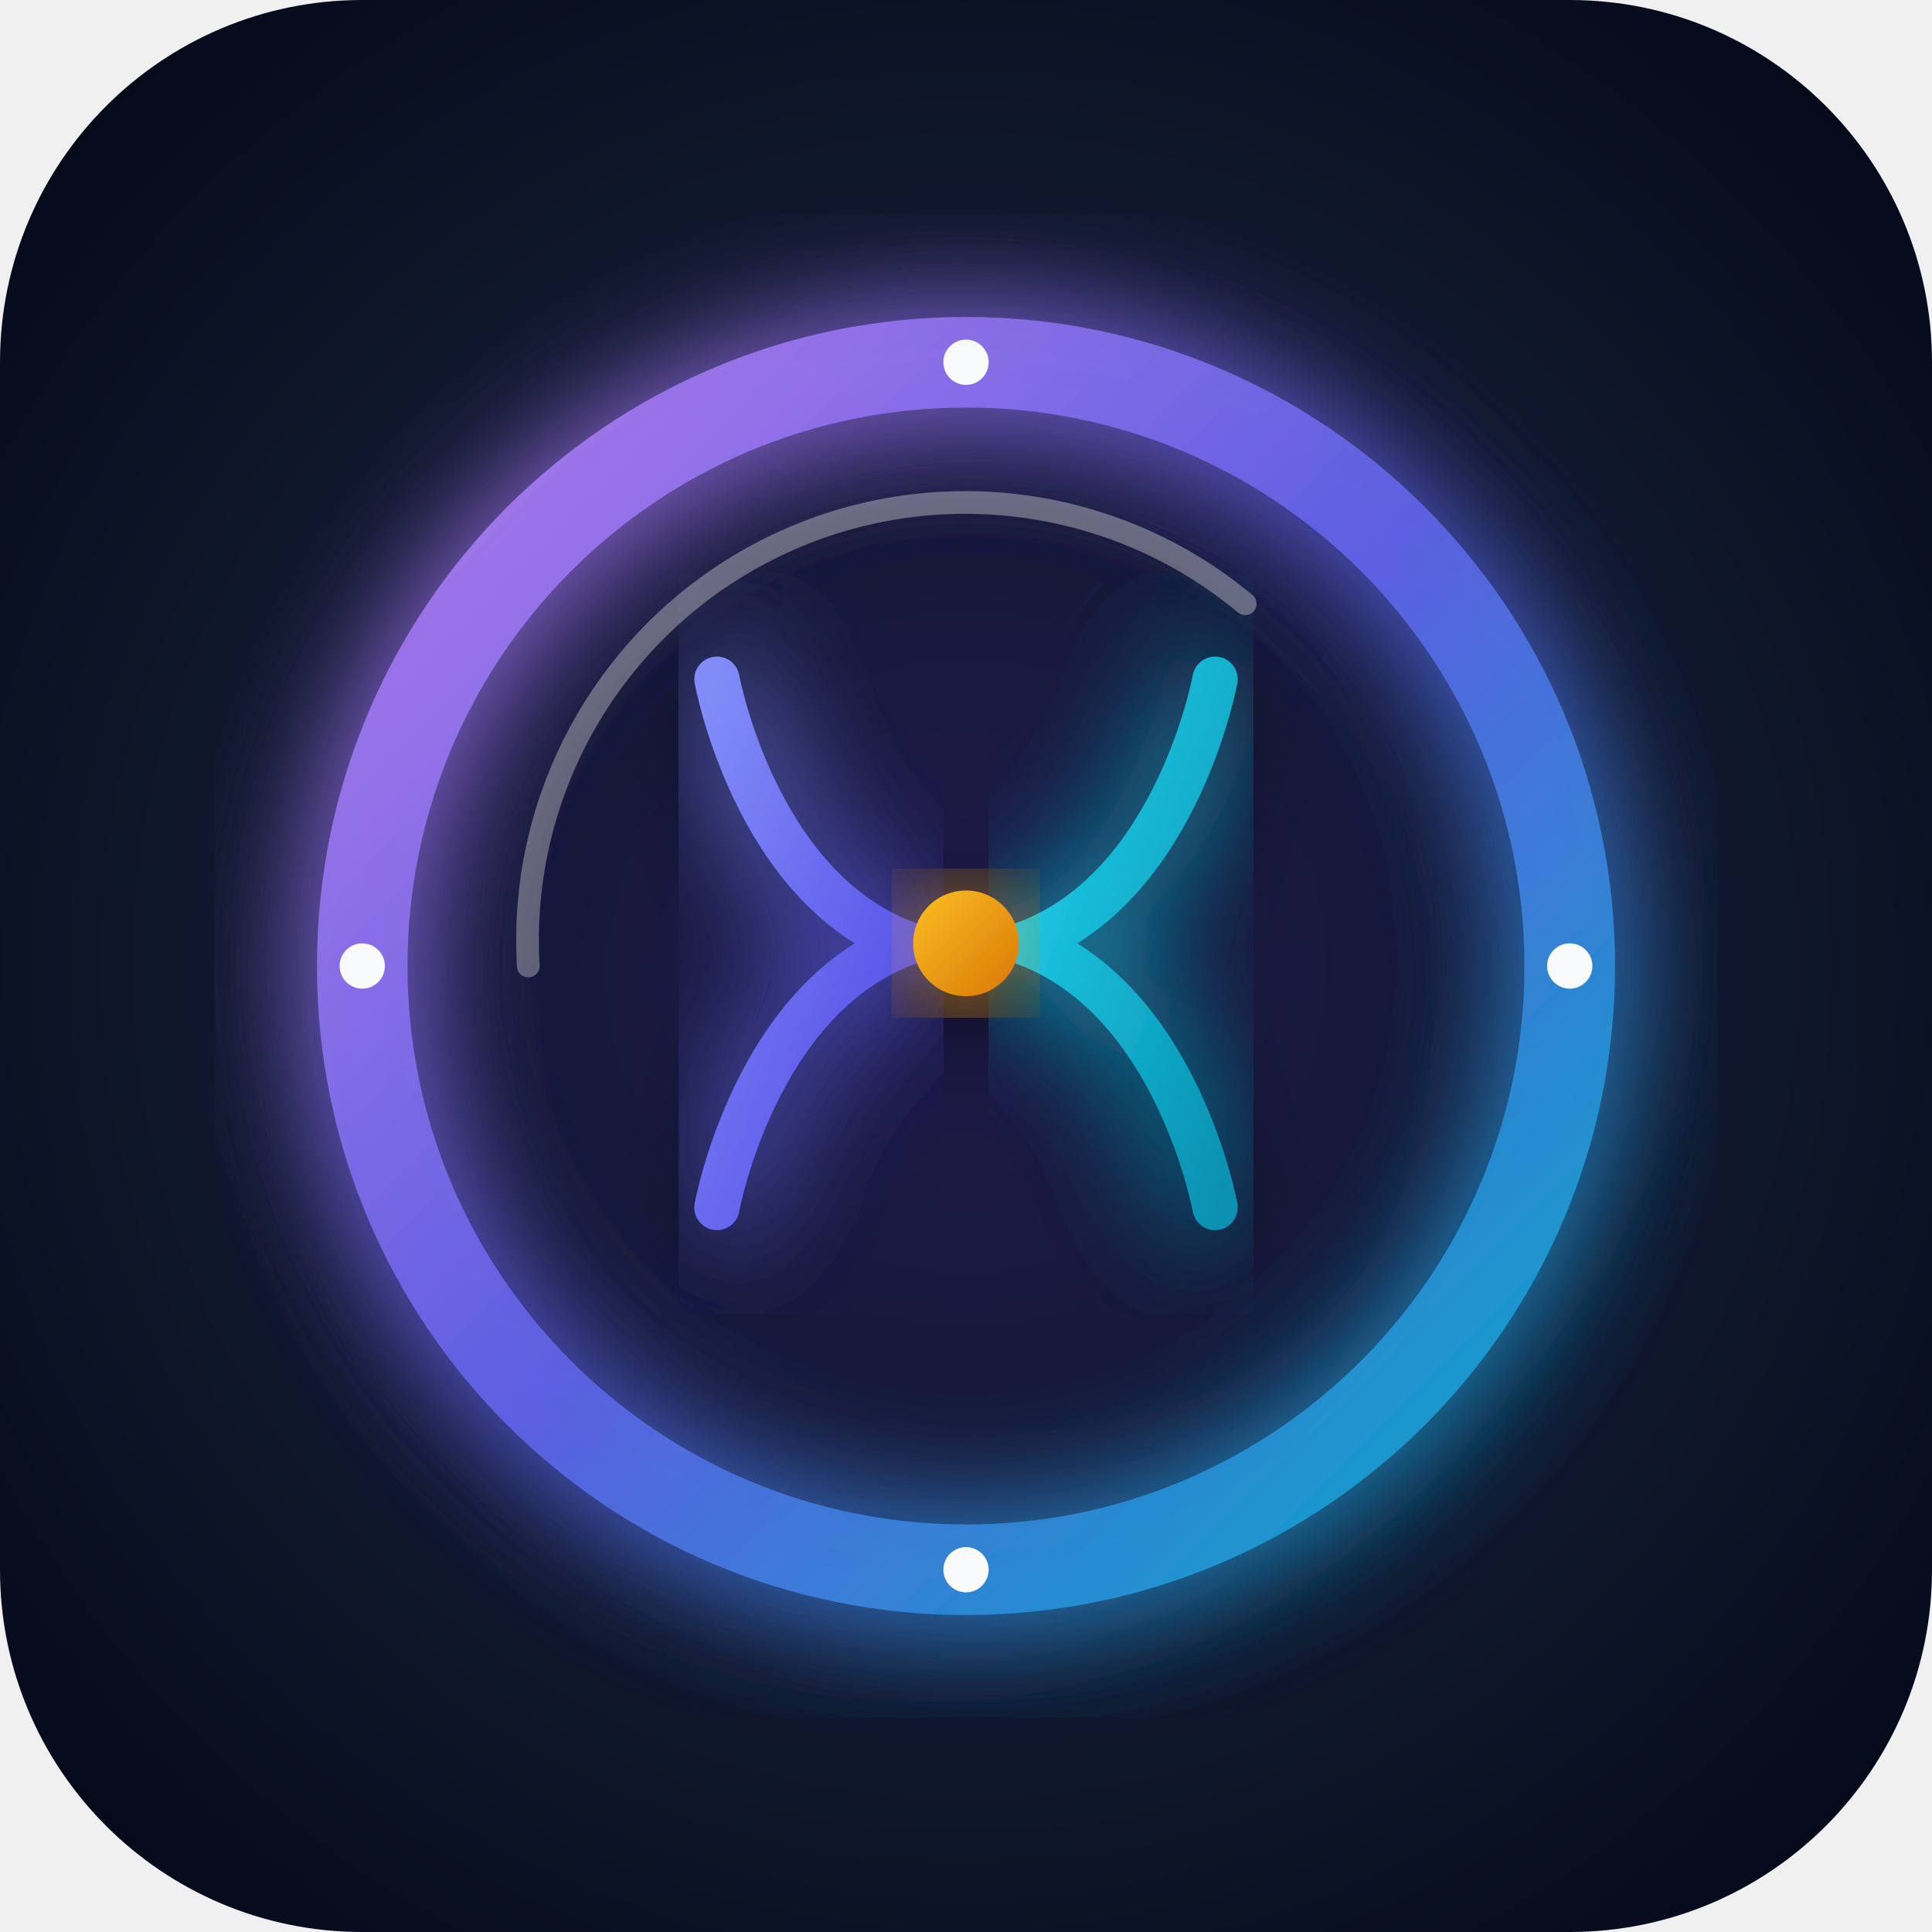
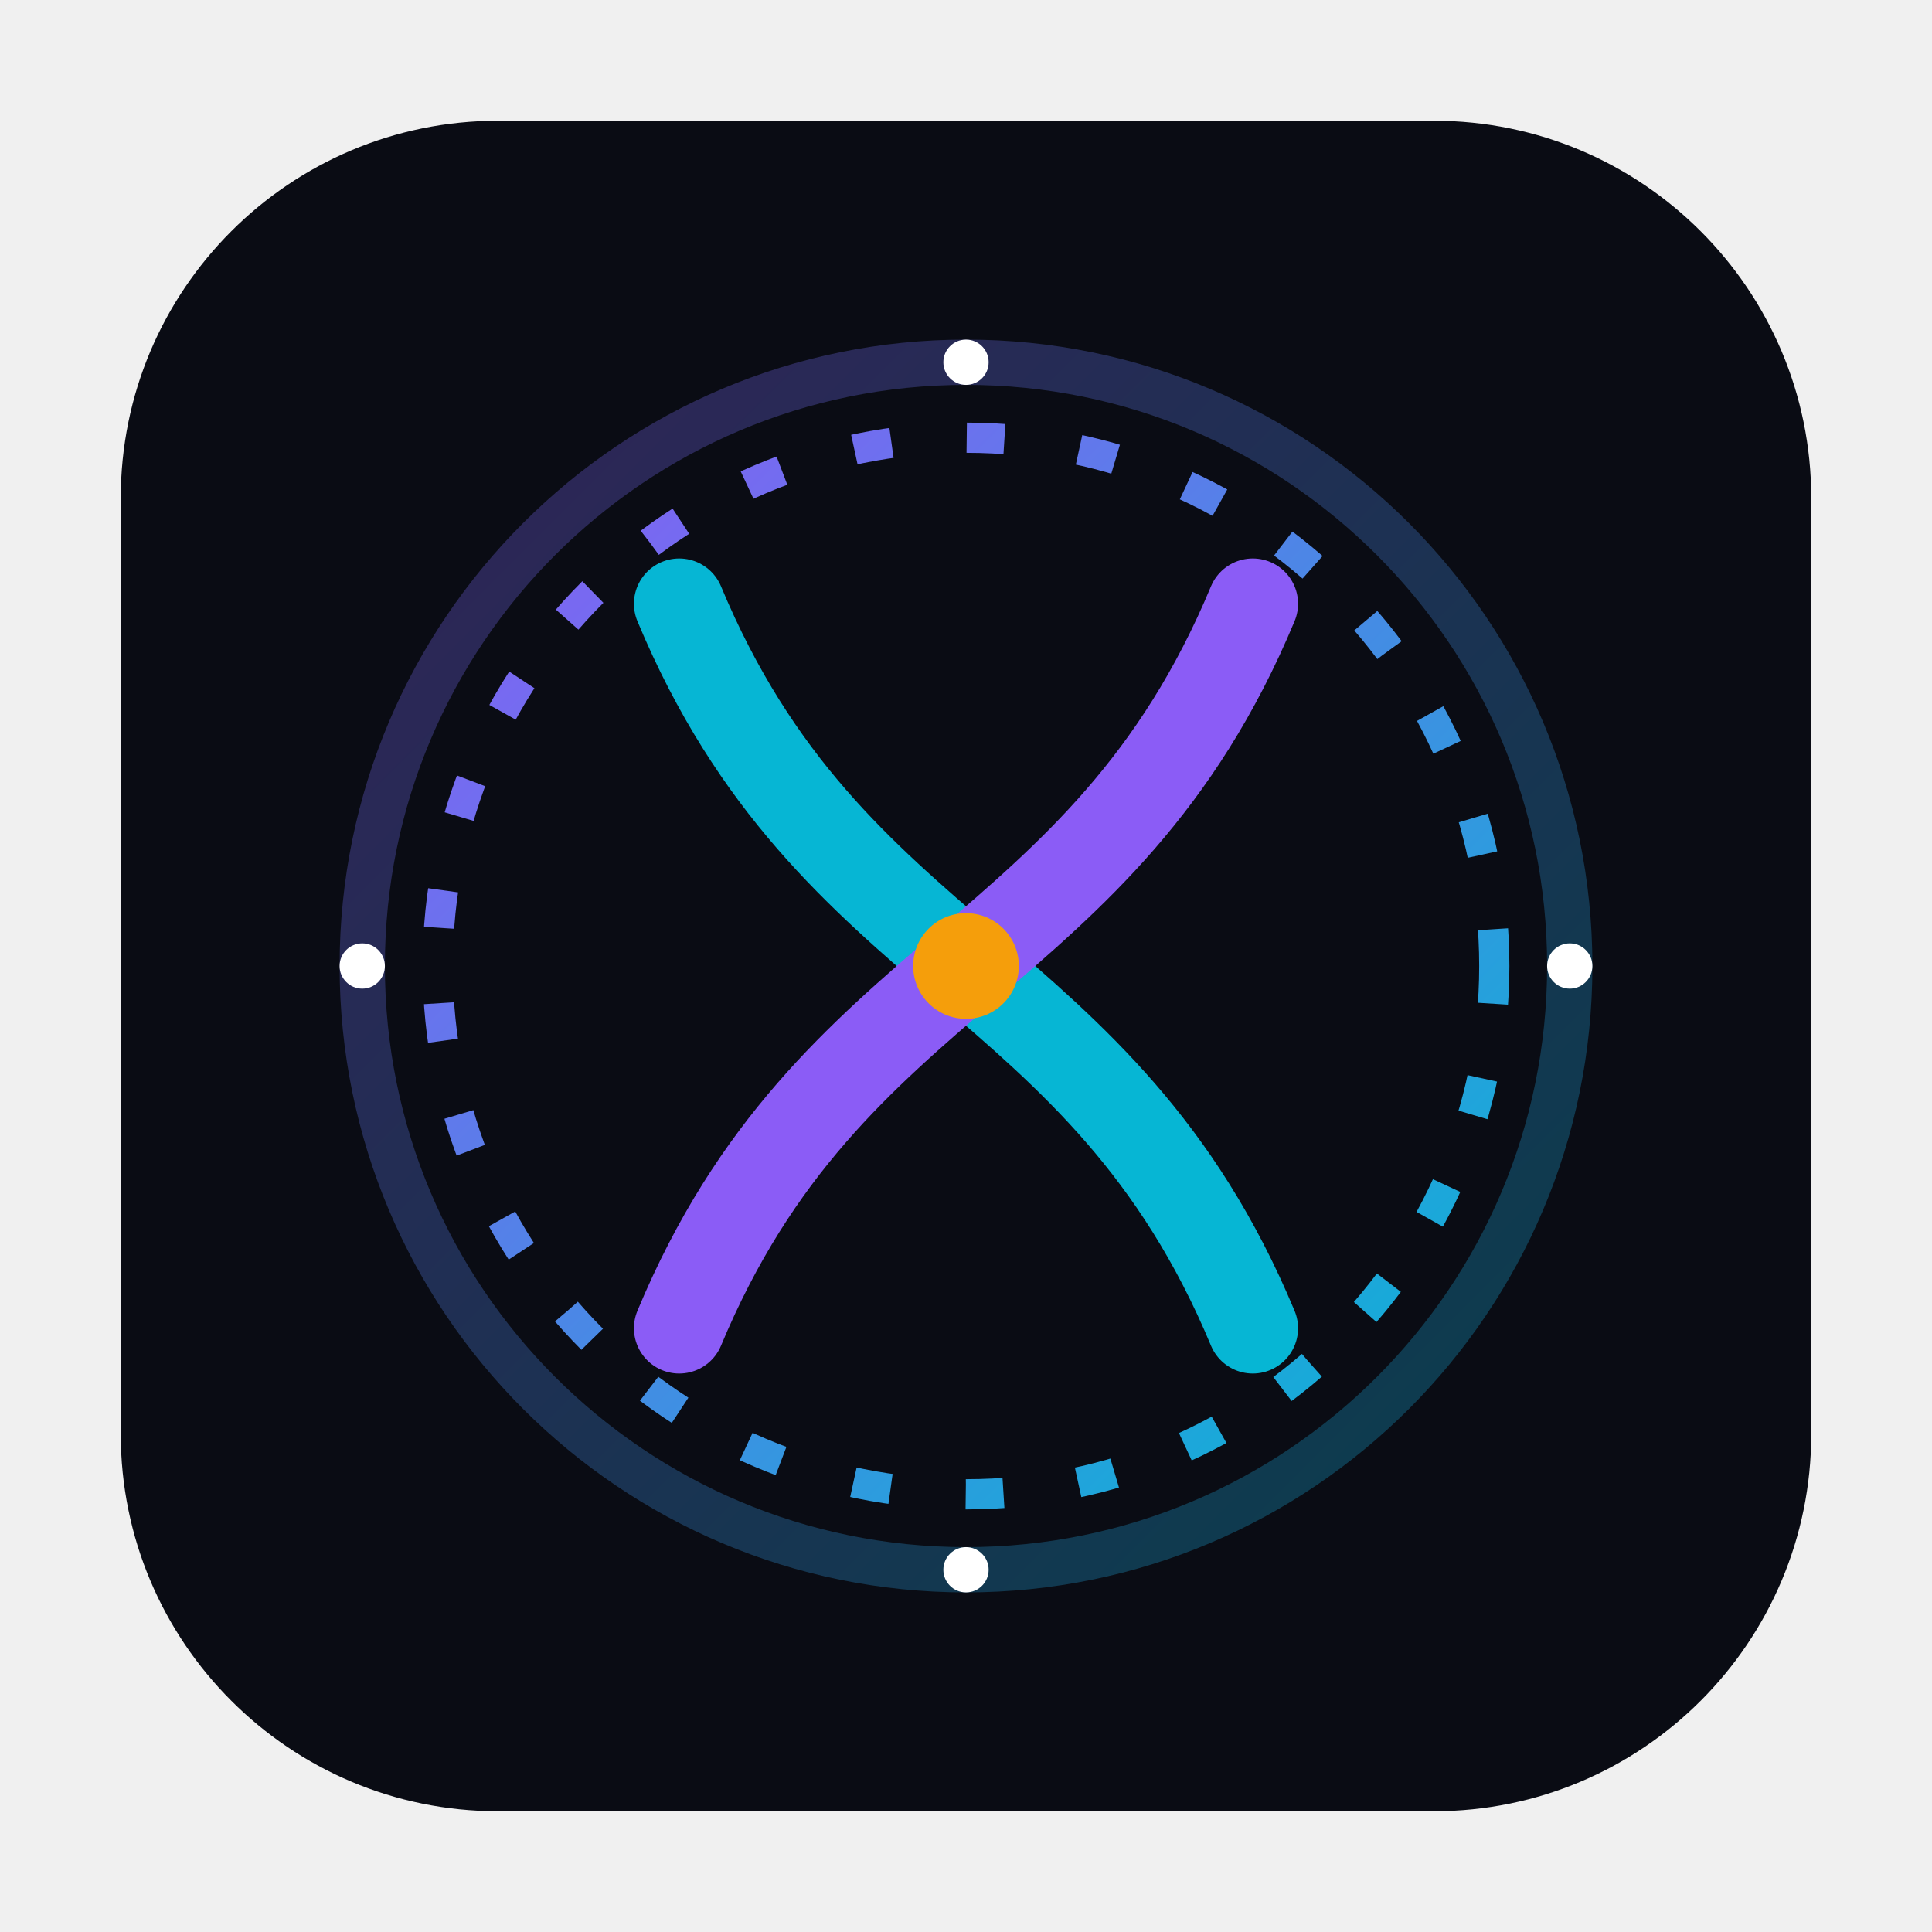
- <svg xmlns="http://www.w3.org/2000/svg" viewBox="0 0 512 512" width="100%" height="100%">
+ <svg xmlns="http://www.w3.org/2000/svg" width="200" height="200" viewBox="0 0 512 512">
  <defs>
-     <radialGradient id="bgGrad" cx="50%" cy="50%" r="70%">
-       <stop offset="0%" stop-color="#1e1b4b" />
-       <stop offset="60%" stop-color="#0f172a" />
-       <stop offset="100%" stop-color="#020617" />
-     </radialGradient>
-     <linearGradient id="neonIndigo" x1="0%" y1="0%" x2="100%" y2="100%">
-       <stop offset="0%" stop-color="#818cf8" />
-       <stop offset="100%" stop-color="#4f46e5" />
-     </linearGradient>
-     <linearGradient id="neonCyan" x1="0%" y1="0%" x2="100%" y2="100%">
-       <stop offset="0%" stop-color="#22d3ee" />
-       <stop offset="100%" stop-color="#0891b2" />
-     </linearGradient>
-     <linearGradient id="neonAmber" x1="0%" y1="0%" x2="100%" y2="100%">
-       <stop offset="0%" stop-color="#fbbf24" />
-       <stop offset="100%" stop-color="#d97706" />
-     </linearGradient>
-     <linearGradient id="ringGrad" x1="0%" y1="0%" x2="100%" y2="100%">
-       <stop offset="0%" stop-color="#c084fc" />
-       <stop offset="50%" stop-color="#6366f1" />
+     <linearGradient id="logoGrad" x1="0%" y1="0%" x2="100%" y2="100%">
+       <stop offset="0%" stop-color="#8b5cf6" />
      <stop offset="100%" stop-color="#06b6d4" />
    </linearGradient>
-     <filter id="glow" x="-20%" y="-20%" width="140%" height="140%">
-       <feGaussianBlur stdDeviation="16" result="blur" />
-       <feMerge>
-         <feMergeNode in="blur" />
-         <feMergeNode in="SourceGraphic" />
-       </feMerge>
-     </filter>
-     <filter id="softShadow" x="-10%" y="-10%" width="120%" height="120%">
-       <feDropShadow dx="0" dy="8" stdDeviation="12" flood-color="#000000" flood-opacity="0.6" />
-     </filter>
  </defs>
-   <rect width="100%" height="100%" rx="96" fill="url(#bgGrad)" />
-   <g transform="translate(0, 0)" filter="url(#softShadow)">
-     <circle cx="256" cy="256" r="160" fill="none" stroke="url(#ringGrad)" stroke-width="24" stroke-linecap="round" opacity="0.9" filter="url(#glow)" />
-     <circle cx="256" cy="96" r="6" fill="#f8fafc" />
-     <circle cx="416" cy="256" r="6" fill="#f8fafc" />
-     <circle cx="256" cy="416" r="6" fill="#f8fafc" />
-     <circle cx="96" cy="256" r="6" fill="#f8fafc" />
-     <path d="M190 180 C190 180, 200 235, 240 250 C200 265, 190 320, 190 320" fill="none" stroke="url(#neonIndigo)" stroke-width="12" stroke-linecap="round" filter="url(#glow)" />
-     <path d="M322 180 C322 180, 312 235, 272 250 C312 265, 322 320, 322 320" fill="none" stroke="url(#neonCyan)" stroke-width="12" stroke-linecap="round" filter="url(#glow)" />
-     <line x1="180" y1="180" x2="332" y2="180" stroke="url(#neonIndigo)" stroke-width="14" stroke-linecap="round" />
-     <line x1="180" y1="320" x2="332" y2="320" stroke="url(#neonCyan)" stroke-width="14" stroke-linecap="round" />
-     <circle cx="256" cy="250" r="14" fill="url(#neonAmber)" filter="url(#glow)" />
-     <path d="M256 220 L256 280" stroke="url(#neonAmber)" stroke-width="6" stroke-linecap="round" stroke-dasharray="4 8" />
-     <path d="M140 256 A116 116 0 0 1 330 160" fill="none" stroke="#ffffff" stroke-width="6" stroke-linecap="round" opacity="0.3" />
-   </g>
+   <rect width="448" height="448" x="32" y="32" rx="100" fill="#0a0c14" />
+   <circle cx="256" cy="256" r="160" fill="none" stroke="url(#logoGrad)" stroke-width="12" stroke-opacity="0.3" />
+   <circle cx="256" cy="256" r="140" fill="none" stroke="url(#logoGrad)" stroke-width="8" stroke-dasharray="10 20" />
+   <path d="M180 160C220 256 292 256 332 352" stroke="#06b6d4" stroke-width="24" stroke-linecap="round" fill="none" />
+   <path d="M332 160C292 256 220 256 180 352" stroke="#8b5cf6" stroke-width="24" stroke-linecap="round" fill="none" />
+   <circle cx="256" cy="256" r="14" fill="#f59e0b" />
+   <circle cx="256" cy="96" r="6" fill="#fff" />
+   <circle cx="256" cy="416" r="6" fill="#fff" />
+   <circle cx="96" cy="256" r="6" fill="#fff" />
+   <circle cx="416" cy="256" r="6" fill="#fff" />
</svg>
